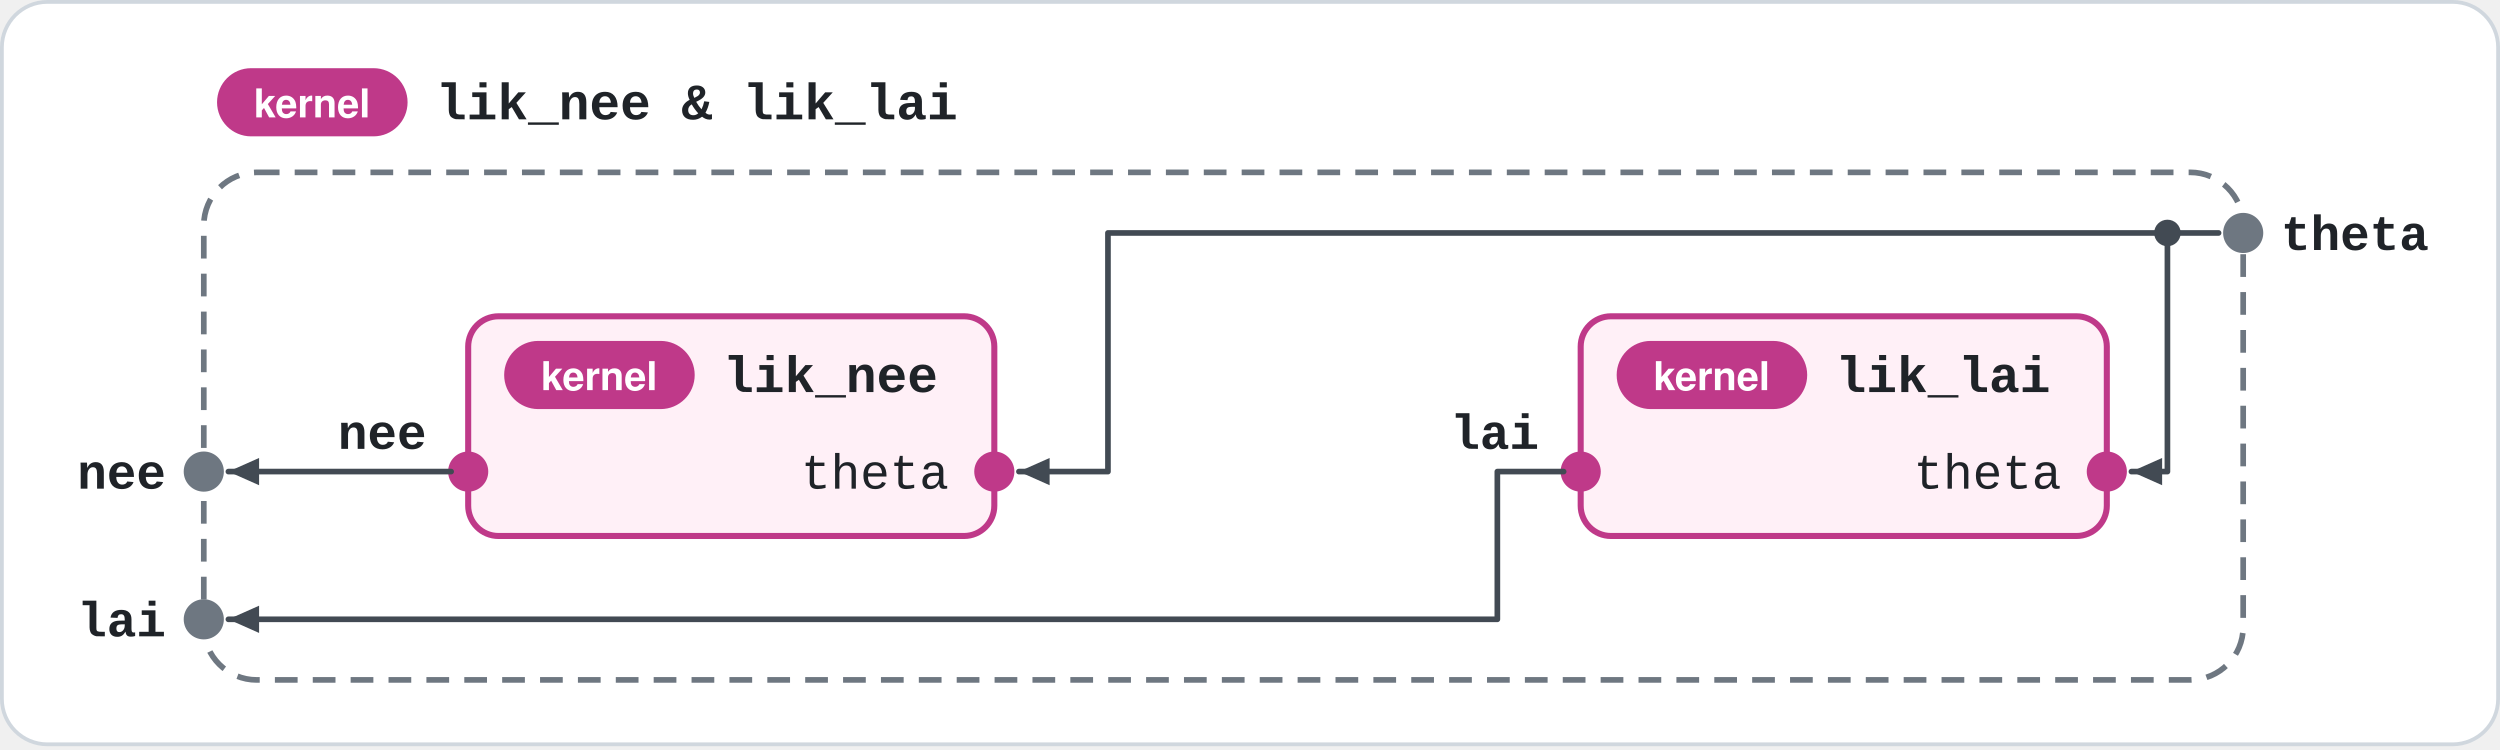
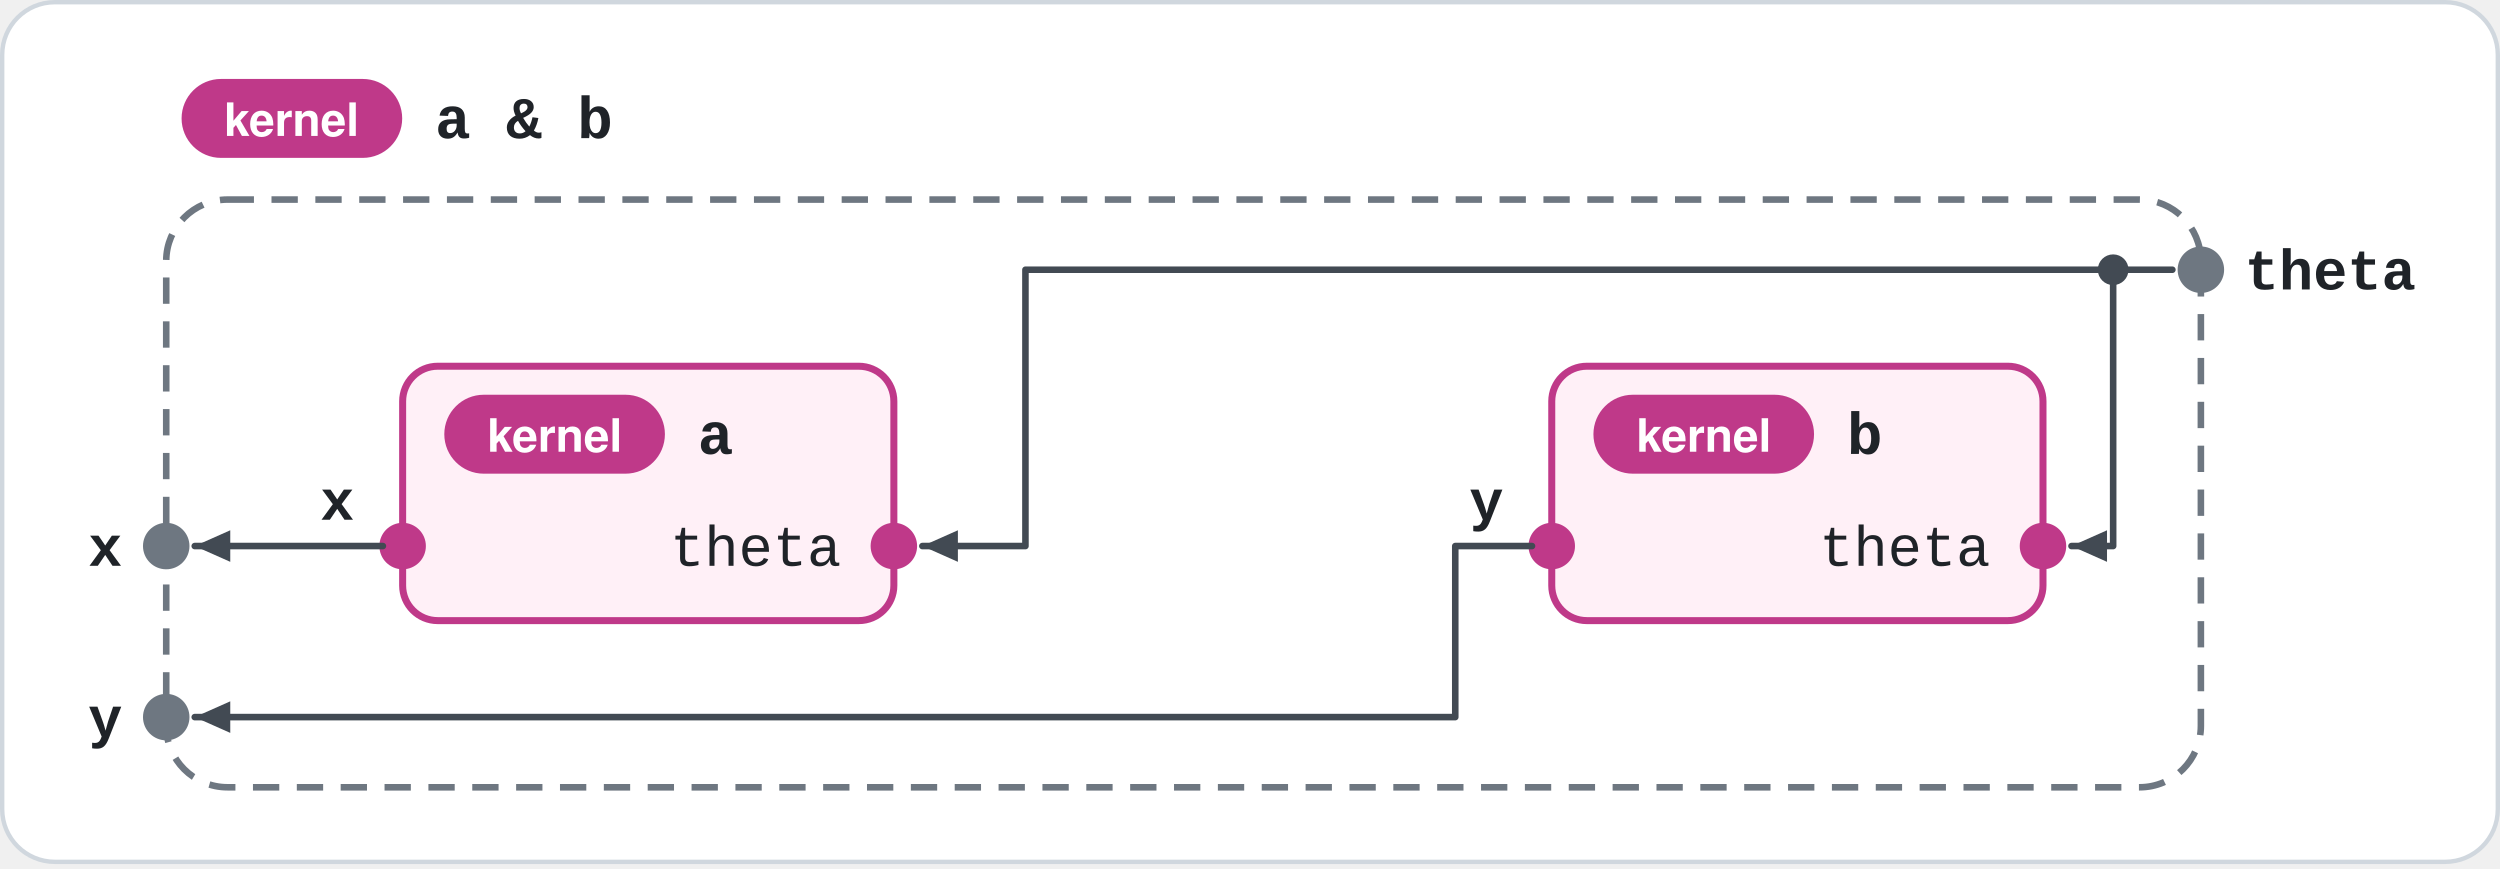
- <svg xmlns="http://www.w3.org/2000/svg" width="660" height="198" viewBox="0 0 660 198" role="img">
+ <svg xmlns="http://www.w3.org/2000/svg" width="570" height="198" viewBox="0 0 570 198" role="img">
  <defs>
    <marker id="arrow" viewBox="0 0 10 10" refX="9" refY="5" markerWidth="9" markerHeight="9" markerUnits="userSpaceOnUse" orient="auto-start-reverse">
      <path d="M 0 1 L 9 5 L 0 9 z" fill="#424a53" />
    </marker>
+     <marker id="arrow-fault" viewBox="0 0 10 10" refX="9" refY="5" markerWidth="9" markerHeight="9" markerUnits="userSpaceOnUse" orient="auto-start-reverse">
+       <path d="M 0 1 L 9 5 L 0 9 z" fill="#cf222e" />
+     </marker>
  </defs>
-   <rect x="0.5" y="0.5" width="659" height="196" rx="12" fill="#ffffff" stroke="#d0d7de" />
-   <g transform="translate(53.8,45.5)">
-     <rect x="69.8" y="38.0" width="138.9" height="58.0" rx="8" fill="#fff0f7" stroke="#bf3989" stroke-width="1.6" />
-     <rect x="79.8" y="45.0" width="49.3" height="17.0" rx="8.5" fill="#bf3989" stroke="#bf3989" stroke-width="1" />
-     <text x="104.4" y="57.5" font-family="-apple-system, BlinkMacSystemFont, 'Segoe UI', Helvetica, Arial, sans-serif" font-size="10.5" font-weight="bold" fill="#ffffff" text-anchor="middle">kernel</text>
-     <text x="137.1" y="58.0" font-family="ui-monospace, SFMono-Regular, Menlo, Consolas, 'Liberation Mono', monospace" font-size="13.5" font-weight="bold" fill="#1f2328" text-anchor="start">lik_nee</text>
-     <text x="58.8" y="73.0" font-family="ui-monospace, SFMono-Regular, Menlo, Consolas, 'Liberation Mono', monospace" font-size="13" font-weight="bold" fill="#1f2328" text-anchor="end">nee</text>
-     <text x="196.7" y="83.5" font-family="ui-monospace, SFMono-Regular, Menlo, Consolas, 'Liberation Mono', monospace" font-size="13" font-weight="normal" fill="#1f2328" text-anchor="end">theta</text>
-     <circle cx="69.8" cy="79.0" r="4.5" fill="#bf3989" stroke="#bf3989" stroke-width="1.6" />
-     <circle cx="208.7" cy="79.0" r="4.5" fill="#bf3989" stroke="#bf3989" stroke-width="1.6" />
-     <rect x="363.5" y="38.0" width="138.9" height="58.0" rx="8" fill="#fff0f7" stroke="#bf3989" stroke-width="1.6" />
-     <rect x="373.5" y="45.0" width="49.3" height="17.0" rx="8.5" fill="#bf3989" stroke="#bf3989" stroke-width="1" />
-     <text x="398.1" y="57.5" font-family="-apple-system, BlinkMacSystemFont, 'Segoe UI', Helvetica, Arial, sans-serif" font-size="10.5" font-weight="bold" fill="#ffffff" text-anchor="middle">kernel</text>
-     <text x="430.8" y="58.0" font-family="ui-monospace, SFMono-Regular, Menlo, Consolas, 'Liberation Mono', monospace" font-size="13.5" font-weight="bold" fill="#1f2328" text-anchor="start">lik_lai</text>
-     <text x="352.5" y="73.0" font-family="ui-monospace, SFMono-Regular, Menlo, Consolas, 'Liberation Mono', monospace" font-size="13" font-weight="bold" fill="#1f2328" text-anchor="end">lai</text>
-     <text x="490.4" y="83.5" font-family="ui-monospace, SFMono-Regular, Menlo, Consolas, 'Liberation Mono', monospace" font-size="13" font-weight="normal" fill="#1f2328" text-anchor="end">theta</text>
-     <circle cx="363.5" cy="79.0" r="4.5" fill="#bf3989" stroke="#bf3989" stroke-width="1.6" />
-     <circle cx="502.4" cy="79.0" r="4.5" fill="#bf3989" stroke="#bf3989" stroke-width="1.6" />
-     <path d="M 65.3,79.0 L 6.5,79.0" fill="none" stroke="#424a53" stroke-width="1.5" stroke-linejoin="round" stroke-linecap="round" marker-end="url(#arrow)" />
+   <rect x="0.5" y="0.5" width="569" height="196" rx="12" fill="#ffffff" stroke="#d0d7de" />
+   <g transform="translate(37.9,45.5)">
+     <rect x="53.9" y="38.0" width="112.0" height="58.0" rx="8" fill="#fff0f7" stroke="#bf3989" stroke-width="1.6" />
+     <rect x="63.9" y="45.0" width="49.3" height="17.0" rx="8.5" fill="#bf3989" stroke="#bf3989" stroke-width="1" />
+     <text x="88.6" y="57.5" font-family="-apple-system, BlinkMacSystemFont, 'Segoe UI', Helvetica, Arial, sans-serif" font-size="10.5" font-weight="bold" fill="#ffffff" text-anchor="middle">kernel</text>
+     <text x="121.2" y="58.0" font-family="ui-monospace, SFMono-Regular, Menlo, Consolas, 'Liberation Mono', monospace" font-size="13.5" font-weight="bold" fill="#1f2328" text-anchor="start">a</text>
+     <text x="42.9" y="73.0" font-family="ui-monospace, SFMono-Regular, Menlo, Consolas, 'Liberation Mono', monospace" font-size="13" font-weight="bold" fill="#1f2328" text-anchor="end">x</text>
+     <text x="153.9" y="83.5" font-family="ui-monospace, SFMono-Regular, Menlo, Consolas, 'Liberation Mono', monospace" font-size="13" font-weight="normal" fill="#1f2328" text-anchor="end">theta</text>
+     <circle cx="53.9" cy="79.0" r="4.5" fill="#bf3989" stroke="#bf3989" stroke-width="1.6" />
+     <circle cx="165.9" cy="79.0" r="4.5" fill="#bf3989" stroke="#bf3989" stroke-width="1.6" />
+     <rect x="315.9" y="38.0" width="112.0" height="58.0" rx="8" fill="#fff0f7" stroke="#bf3989" stroke-width="1.6" />
+     <rect x="325.9" y="45.0" width="49.3" height="17.0" rx="8.5" fill="#bf3989" stroke="#bf3989" stroke-width="1" />
+     <text x="350.6" y="57.5" font-family="-apple-system, BlinkMacSystemFont, 'Segoe UI', Helvetica, Arial, sans-serif" font-size="10.5" font-weight="bold" fill="#ffffff" text-anchor="middle">kernel</text>
+     <text x="383.2" y="58.0" font-family="ui-monospace, SFMono-Regular, Menlo, Consolas, 'Liberation Mono', monospace" font-size="13.5" font-weight="bold" fill="#1f2328" text-anchor="start">b</text>
+     <text x="304.9" y="73.0" font-family="ui-monospace, SFMono-Regular, Menlo, Consolas, 'Liberation Mono', monospace" font-size="13" font-weight="bold" fill="#1f2328" text-anchor="end">y</text>
+     <text x="415.9" y="83.5" font-family="ui-monospace, SFMono-Regular, Menlo, Consolas, 'Liberation Mono', monospace" font-size="13" font-weight="normal" fill="#1f2328" text-anchor="end">theta</text>
+     <circle cx="315.9" cy="79.0" r="4.5" fill="#bf3989" stroke="#bf3989" stroke-width="1.6" />
+     <circle cx="427.9" cy="79.0" r="4.5" fill="#bf3989" stroke="#bf3989" stroke-width="1.6" />
+     <path d="M 49.4,79.0 L 6.5,79.0" fill="none" stroke="#424a53" stroke-width="1.5" stroke-linejoin="round" stroke-linecap="round" marker-end="url(#arrow)" />
    <circle cx="0.0" cy="79.0" r="4.5" fill="#6e7781" stroke="#6e7781" stroke-width="1.6" />
-     <text x="-10.0" y="83.5" font-family="ui-monospace, SFMono-Regular, Menlo, Consolas, 'Liberation Mono', monospace" font-size="13" font-weight="bold" fill="#1f2328" text-anchor="end">nee</text>
-     <path d="M 359.0,79.0 L 341.5,79.0 L 341.5,118.0 L 6.5,118.0" fill="none" stroke="#424a53" stroke-width="1.5" stroke-linejoin="round" stroke-linecap="round" marker-end="url(#arrow)" />
+     <text x="-10.0" y="83.5" font-family="ui-monospace, SFMono-Regular, Menlo, Consolas, 'Liberation Mono', monospace" font-size="13" font-weight="bold" fill="#1f2328" text-anchor="end">x</text>
+     <path d="M 311.4,79.0 L 293.9,79.0 L 293.9,118.0 L 6.5,118.0" fill="none" stroke="#424a53" stroke-width="1.5" stroke-linejoin="round" stroke-linecap="round" marker-end="url(#arrow)" />
    <circle cx="0.0" cy="118.0" r="4.5" fill="#6e7781" stroke="#6e7781" stroke-width="1.6" />
-     <text x="-10.0" y="122.5" font-family="ui-monospace, SFMono-Regular, Menlo, Consolas, 'Liberation Mono', monospace" font-size="13" font-weight="bold" fill="#1f2328" text-anchor="end">lai</text>
-     <path d="M 531.9,16.0 L 238.7,16.0 L 238.7,79.0 L 215.2,79.0" fill="none" stroke="#424a53" stroke-width="1.5" stroke-linejoin="round" stroke-linecap="round" marker-end="url(#arrow)" />
-     <circle cx="538.4" cy="16.0" r="4.5" fill="#6e7781" stroke="#6e7781" stroke-width="1.6" />
-     <text x="548.4" y="20.5" font-family="ui-monospace, SFMono-Regular, Menlo, Consolas, 'Liberation Mono', monospace" font-size="13" font-weight="bold" fill="#1f2328" text-anchor="start">theta</text>
-     <path d="M 518.4,16.0 L 518.4,79.0 L 508.9,79.0" fill="none" stroke="#424a53" stroke-width="1.5" stroke-linejoin="round" stroke-linecap="round" marker-end="url(#arrow)" />
-     <circle cx="518.4" cy="16.0" r="3" fill="#424a53" stroke="#424a53" stroke-width="1" />
-     <rect x="0.0" y="0.0" width="538.4" height="134.0" rx="14" fill="none" stroke="#6e7781" stroke-width="1.5" stroke-dasharray="6 4" />
+     <text x="-10.0" y="122.5" font-family="ui-monospace, SFMono-Regular, Menlo, Consolas, 'Liberation Mono', monospace" font-size="13" font-weight="bold" fill="#1f2328" text-anchor="end">y</text>
+     <path d="M 457.4,16.0 L 195.9,16.0 L 195.9,79.0 L 172.4,79.0" fill="none" stroke="#424a53" stroke-width="1.5" stroke-linejoin="round" stroke-linecap="round" marker-end="url(#arrow)" />
+     <circle cx="463.9" cy="16.0" r="4.5" fill="#6e7781" stroke="#6e7781" stroke-width="1.6" />
+     <text x="473.9" y="20.5" font-family="ui-monospace, SFMono-Regular, Menlo, Consolas, 'Liberation Mono', monospace" font-size="13" font-weight="bold" fill="#1f2328" text-anchor="start">theta</text>
+     <path d="M 443.9,16.0 L 443.9,79.0 L 434.4,79.0" fill="none" stroke="#424a53" stroke-width="1.5" stroke-linejoin="round" stroke-linecap="round" marker-end="url(#arrow)" />
+     <circle cx="443.9" cy="16.0" r="3" fill="#424a53" stroke="#424a53" stroke-width="1" />
+     <rect x="0.0" y="0.0" width="463.9" height="134.0" rx="14" fill="none" stroke="#6e7781" stroke-width="1.5" stroke-dasharray="6 4" />
    <rect x="4.0" y="-27.0" width="49.3" height="17.0" rx="8.5" fill="#bf3989" stroke="#bf3989" stroke-width="1" />
    <text x="28.6" y="-14.5" font-family="-apple-system, BlinkMacSystemFont, 'Segoe UI', Helvetica, Arial, sans-serif" font-size="10.5" font-weight="bold" fill="#ffffff" text-anchor="middle">kernel</text>
-     <text x="61.3" y="-14.0" font-family="ui-monospace, SFMono-Regular, Menlo, Consolas, 'Liberation Mono', monospace" font-size="13.5" font-weight="bold" fill="#1f2328" text-anchor="start">lik_nee &amp; lik_lai</text>
+     <text x="61.3" y="-14.0" font-family="ui-monospace, SFMono-Regular, Menlo, Consolas, 'Liberation Mono', monospace" font-size="13.5" font-weight="bold" fill="#1f2328" text-anchor="start">a &amp; b</text>
  </g>
</svg>
